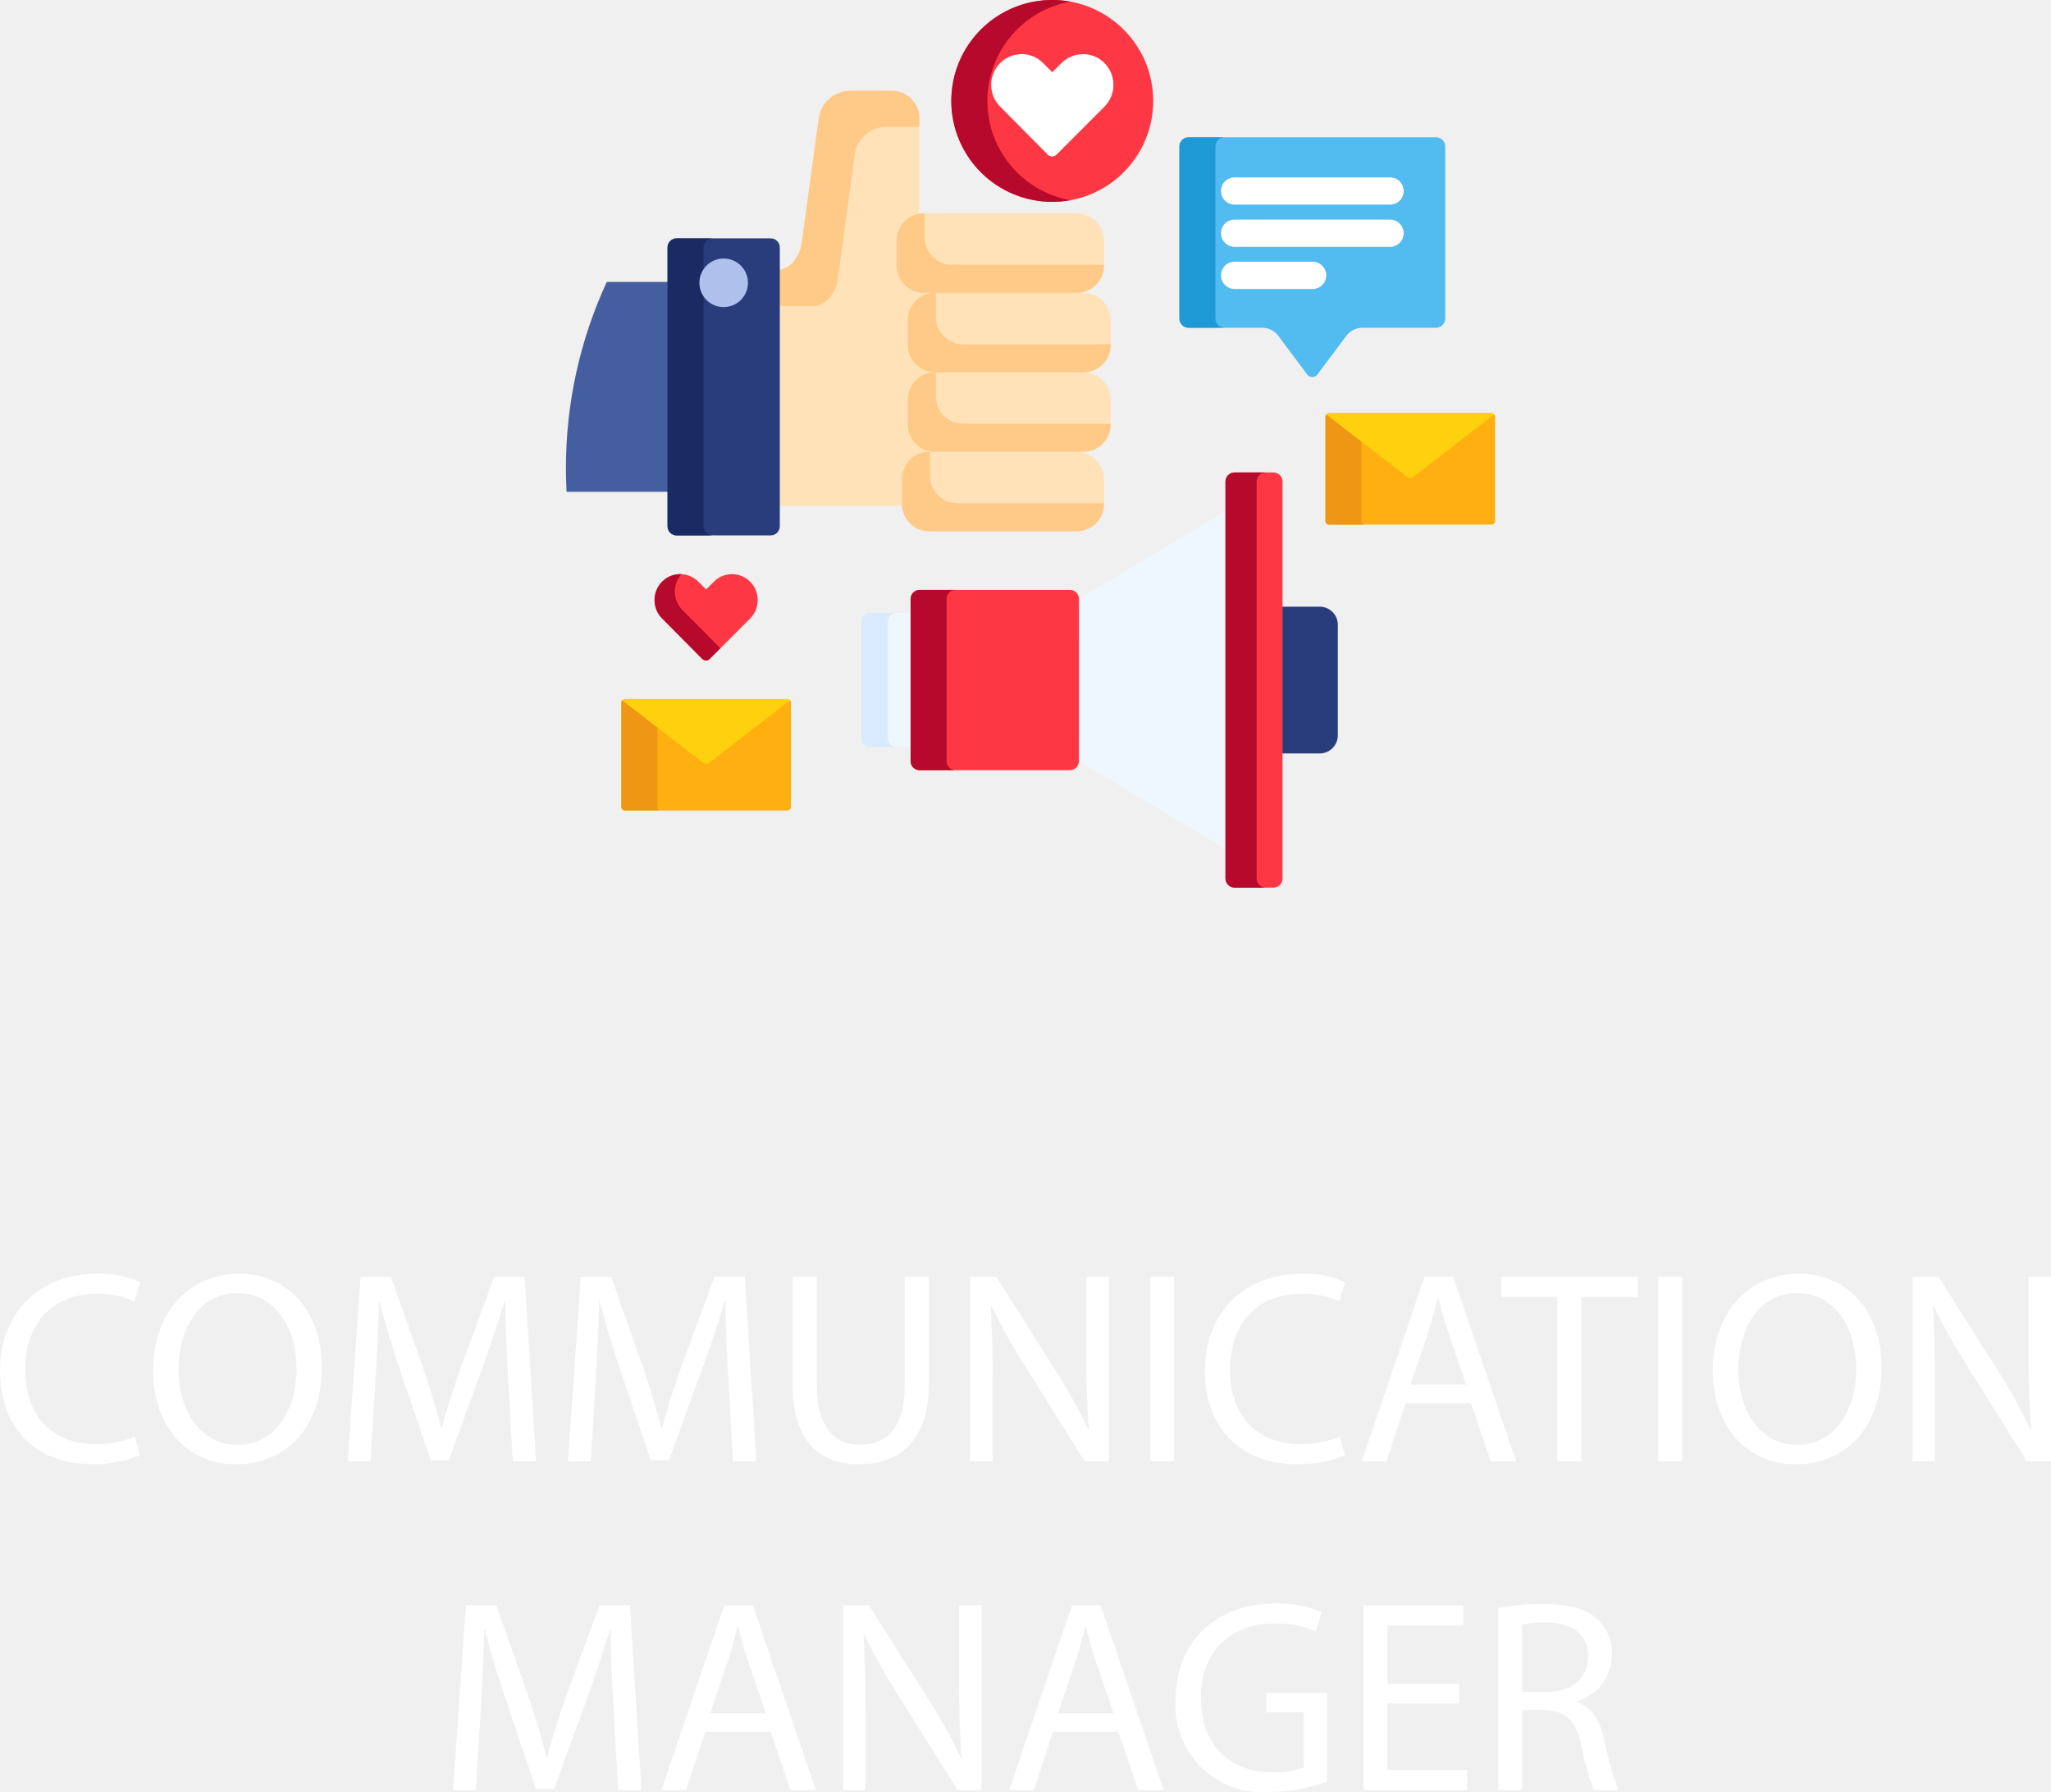
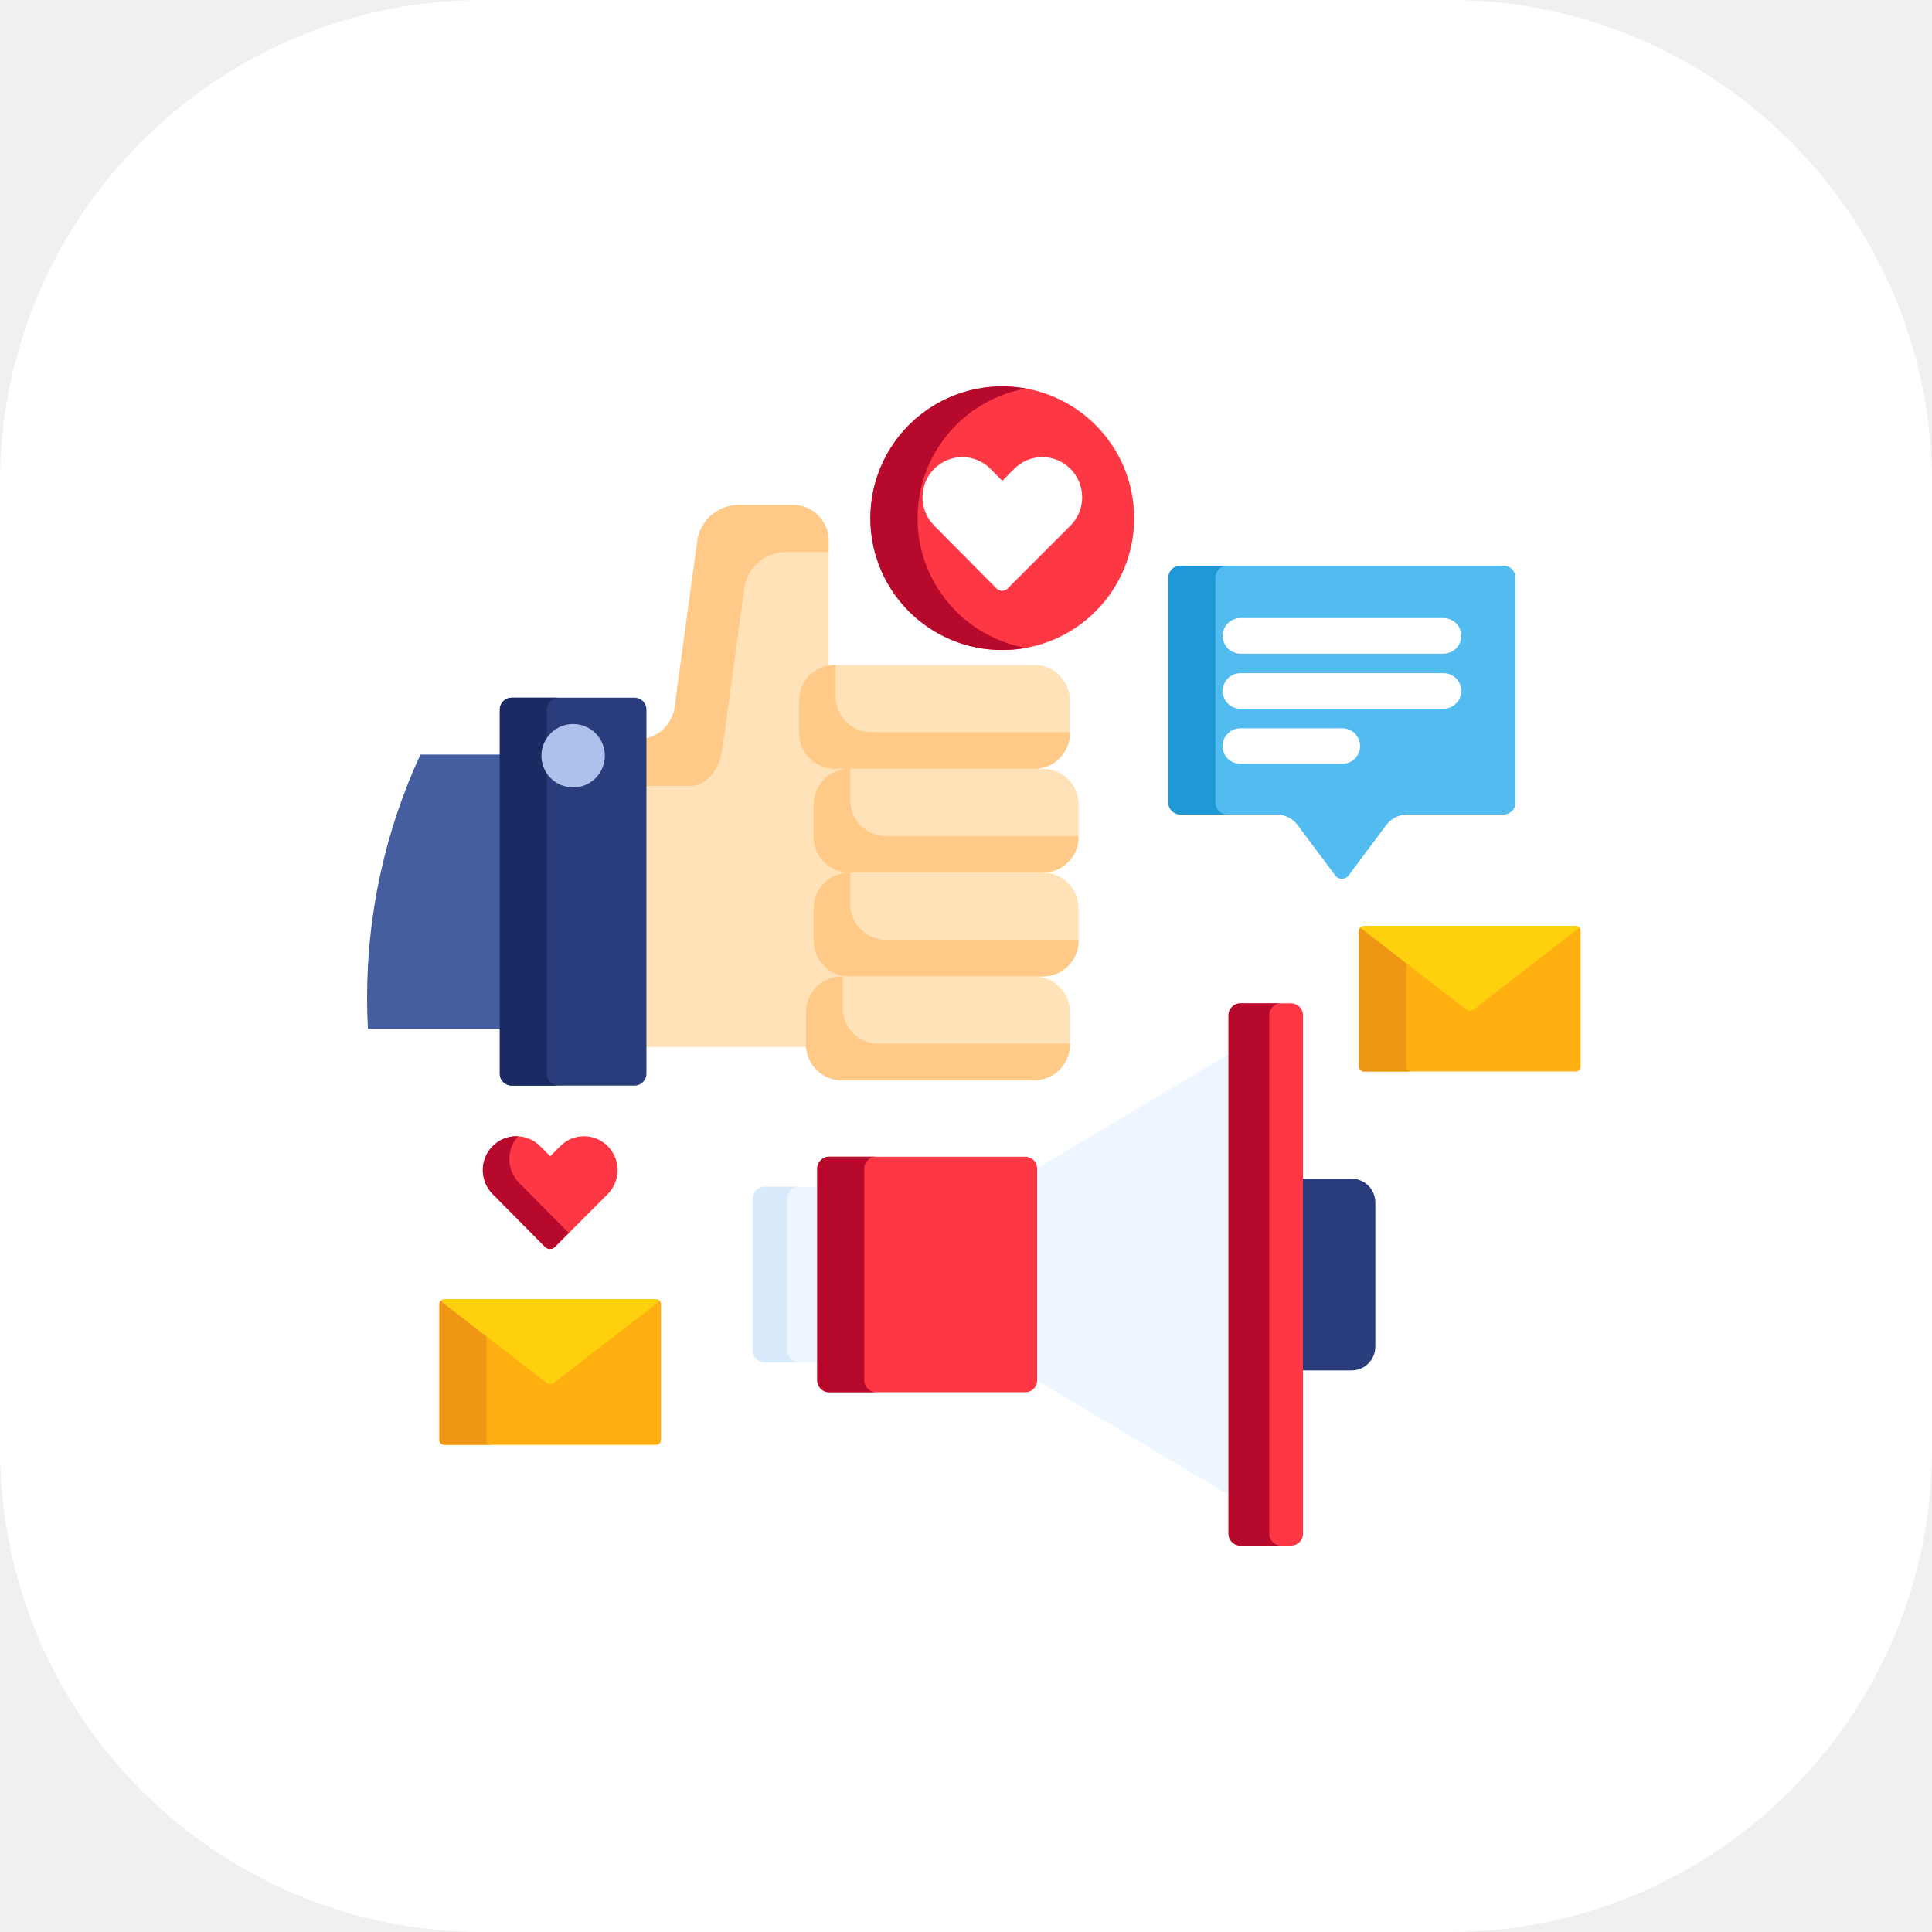
- <svg xmlns="http://www.w3.org/2000/svg" id="Component_10_1" data-name="Component 10 – 1" width="224.696" height="196.287" viewBox="0 0 224.696 196.287">
-   <g id="Group_156" data-name="Group 156" transform="translate(-2822.426 -3969.646)">
-     <path id="Path_547" data-name="Path 547" d="M2837.754,4129.063a12.932,12.932,0,0,1-5.34.96c-5.7,0-9.988-3.6-9.988-10.229,0-6.331,4.289-10.62,10.558-10.62a10.834,10.834,0,0,1,4.8.9l-.631,2.13a9.5,9.5,0,0,0-4.08-.84c-4.739,0-7.889,3.03-7.889,8.34,0,4.95,2.85,8.13,7.77,8.13a10.472,10.472,0,0,0,4.26-.84Z" fill="#fff" />
-     <path id="Path_548" data-name="Path 548" d="M2857.674,4119.4c0,6.959-4.23,10.649-9.39,10.649-5.34,0-9.089-4.139-9.089-10.259,0-6.42,3.989-10.62,9.389-10.62C2854.1,4109.174,2857.674,4113.4,2857.674,4119.4Zm-15.69.33c0,4.319,2.34,8.189,6.45,8.189,4.14,0,6.48-3.809,6.48-8.4,0-4.021-2.1-8.22-6.449-8.22C2844.144,4111.3,2841.984,4115.294,2841.984,4119.734Z" fill="#fff" />
-     <path id="Path_549" data-name="Path 549" d="M2878.1,4120.843c-.149-2.819-.33-6.21-.3-8.729h-.09c-.691,2.37-1.531,4.889-2.55,7.68l-3.57,9.809h-1.98l-3.27-9.63c-.959-2.849-1.77-5.459-2.34-7.859h-.06c-.059,2.519-.21,5.91-.389,8.939l-.541,8.67h-2.49l1.41-20.219h3.33l3.451,9.78c.84,2.49,1.529,4.71,2.039,6.809h.09c.509-2.04,1.23-4.259,2.13-6.809l3.6-9.78h3.33l1.26,20.219h-2.551Z" fill="#fff" />
-     <path id="Path_550" data-name="Path 550" d="M2902.223,4120.843c-.149-2.819-.33-6.21-.3-8.729h-.09c-.691,2.37-1.53,4.889-2.551,7.68l-3.569,9.809h-1.98l-3.27-9.63c-.96-2.849-1.771-5.459-2.34-7.859h-.06c-.06,2.519-.211,5.91-.39,8.939l-.539,8.67h-2.491l1.411-20.219h3.329l3.45,9.78c.84,2.49,1.529,4.71,2.04,6.809h.09c.509-2.04,1.229-4.259,2.13-6.809l3.6-9.78h3.33l1.26,20.219h-2.55Z" fill="#fff" />
-     <path id="Path_551" data-name="Path 551" d="M2911.914,4109.5v11.969c0,4.53,2.01,6.45,4.709,6.45,3,0,4.92-1.98,4.92-6.45V4109.5h2.64v11.79c0,6.209-3.269,8.759-7.65,8.759-4.14,0-7.26-2.37-7.26-8.639V4109.5Z" fill="#fff" />
-     <path id="Path_552" data-name="Path 552" d="M2928.713,4129.723V4109.5h2.85l6.48,10.23a57.168,57.168,0,0,1,3.63,6.569l.059-.03c-.239-2.7-.3-5.159-.3-8.31V4109.5h2.459v20.219h-2.639l-6.42-10.26a64.283,64.283,0,0,1-3.78-6.75l-.09.031c.15,2.55.211,4.98.211,8.34v8.639Z" fill="#fff" />
-     <path id="Path_553" data-name="Path 553" d="M2951.062,4109.5v20.219h-2.609V4109.5Z" fill="#fff" />
-     <path id="Path_554" data-name="Path 554" d="M2969.752,4129.063a12.932,12.932,0,0,1-5.34.96c-5.7,0-9.988-3.6-9.988-10.229,0-6.331,4.289-10.62,10.558-10.62a10.834,10.834,0,0,1,4.8.9l-.631,2.13a9.5,9.5,0,0,0-4.08-.84c-4.739,0-7.889,3.03-7.889,8.34,0,4.95,2.85,8.13,7.77,8.13a10.47,10.47,0,0,0,4.26-.84Z" fill="#fff" />
-     <path id="Path_555" data-name="Path 555" d="M2976.412,4123.364l-2.1,6.359h-2.7l6.869-20.219h3.151l6.9,20.219h-2.79l-2.16-6.359Zm6.631-2.04-1.981-5.821c-.45-1.319-.75-2.519-1.05-3.689h-.059c-.3,1.2-.631,2.43-1.021,3.66l-1.979,5.85Z" fill="#fff" />
-     <path id="Path_556" data-name="Path 556" d="M2993.033,4111.724h-6.15v-2.22h14.969v2.22h-6.179v18h-2.64Z" fill="#fff" />
-     <path id="Path_557" data-name="Path 557" d="M3006.713,4109.5v20.219H3004.1V4109.5Z" fill="#fff" />
-     <path id="Path_558" data-name="Path 558" d="M3028.552,4119.4c0,6.959-4.23,10.649-9.39,10.649-5.34,0-9.09-4.139-9.09-10.259,0-6.42,3.99-10.62,9.391-10.62C3024.982,4109.174,3028.552,4113.4,3028.552,4119.4Zm-15.69.33c0,4.319,2.341,8.189,6.45,8.189,4.14,0,6.48-3.809,6.48-8.4,0-4.021-2.1-8.22-6.45-8.22C3015.022,4111.3,3012.862,4115.294,3012.862,4119.734Z" fill="#fff" />
-     <path id="Path_559" data-name="Path 559" d="M3031.942,4129.723V4109.5h2.851l6.478,10.23a57.335,57.335,0,0,1,3.631,6.569l.06-.03c-.24-2.7-.3-5.159-.3-8.31V4109.5h2.46v20.219h-2.64l-6.42-10.26a64.283,64.283,0,0,1-3.78-6.75l-.09.031c.15,2.55.21,4.98.21,8.34v8.639Z" fill="#fff" />
-     <path id="Path_560" data-name="Path 560" d="M2889.639,4156.843c-.151-2.819-.331-6.21-.3-8.729h-.09c-.69,2.37-1.529,4.889-2.549,7.68l-3.57,9.809h-1.981l-3.269-9.63c-.96-2.849-1.77-5.459-2.34-7.859h-.061c-.059,2.519-.209,5.91-.388,8.939l-.541,8.67h-2.491l1.411-20.219h3.33l3.45,9.78c.84,2.49,1.53,4.71,2.04,6.809h.09c.51-2.04,1.23-4.259,2.13-6.809l3.6-9.78h3.33l1.26,20.219h-2.55Z" fill="#fff" />
-     <path id="Path_561" data-name="Path 561" d="M2899.689,4159.364l-2.1,6.359h-2.7l6.87-20.219h3.149l6.9,20.219h-2.79l-2.16-6.359Zm6.629-2.04-1.979-5.821c-.45-1.319-.75-2.519-1.05-3.689h-.061c-.3,1.2-.63,2.43-1.019,3.66l-1.981,5.85Z" fill="#fff" />
-     <path id="Path_562" data-name="Path 562" d="M2914.779,4165.723V4145.5h2.85l6.479,10.23a57.131,57.131,0,0,1,3.63,6.569l.061-.03c-.241-2.7-.3-5.159-.3-8.31V4145.5h2.461v20.219h-2.641l-6.42-10.26a64.094,64.094,0,0,1-3.779-6.75l-.09.031c.15,2.55.209,4.98.209,8.34v8.639Z" fill="#fff" />
-     <path id="Path_563" data-name="Path 563" d="M2937.789,4159.364l-2.1,6.359h-2.7l6.87-20.219h3.15l6.9,20.219h-2.79l-2.16-6.359Zm6.629-2.04-1.98-5.821c-.45-1.319-.75-2.519-1.049-3.689h-.061c-.3,1.2-.63,2.43-1.02,3.66l-1.98,5.85Z" fill="#fff" />
-     <path id="Path_564" data-name="Path 564" d="M2967.818,4164.823a18.817,18.817,0,0,1-6.21,1.11,9.5,9.5,0,0,1-10.38-10.2c.031-6.03,4.17-10.44,10.95-10.44a12.515,12.515,0,0,1,5.041.93l-.631,2.13a10.479,10.479,0,0,0-4.469-.87c-4.92,0-8.131,3.06-8.131,8.13,0,5.13,3.09,8.159,7.8,8.159a8.488,8.488,0,0,0,3.479-.54V4157.2h-4.11v-2.1h6.66Z" fill="#fff" />
-     <path id="Path_565" data-name="Path 565" d="M2982.278,4156.244h-7.86v7.29h8.76v2.189h-11.37V4145.5h10.92v2.19h-8.31v6.39h7.86Z" fill="#fff" />
-     <path id="Path_566" data-name="Path 566" d="M2986.568,4145.774a27.174,27.174,0,0,1,5.01-.42c2.789,0,4.59.51,5.85,1.649a5.042,5.042,0,0,1,1.589,3.84,5.307,5.307,0,0,1-3.81,5.16v.09c1.56.54,2.49,1.981,2.971,4.08a32.161,32.161,0,0,0,1.559,5.55h-2.7a26.258,26.258,0,0,1-1.35-4.83c-.6-2.79-1.679-3.84-4.049-3.93h-2.46v8.76h-2.61Zm2.61,9.21h2.669c2.791,0,4.561-1.53,4.561-3.84,0-2.61-1.891-3.75-4.65-3.78a10.722,10.722,0,0,0-2.58.24Z" fill="#fff" />
-   </g>
-   <g id="Group_160" data-name="Group 160" transform="translate(-2833.645 -3969.646)">
-     <path id="Path_567" data-name="Path 567" d="M2906.977,4000.527h-6.858a48.518,48.518,0,0,0-4.474,20.411q0,1.3.068,2.58h11.264Z" fill="#445ea0" />
-     <path id="Path_568" data-name="Path 568" d="M2978.225,4036.1h-4.273v16.079h4.273a1.994,1.994,0,0,0,1.988-1.989v-12.1A1.994,1.994,0,0,0,2978.225,4036.1Z" fill="#293d7c" />
-     <path id="Path_569" data-name="Path 569" d="M2951.651,4035.35v17.573l16.448,9.814v-37.2Z" fill="#eef6ff" />
-     <path id="Path_570" data-name="Path 570" d="M2974.15,4065.882a1,1,0,0,1-.994.994h-4.262a1,1,0,0,1-.994-.994v-43.491a1,1,0,0,1,.994-.994h4.262a1,1,0,0,1,.994.994Z" fill="#fe3745" />
-     <path id="Path_571" data-name="Path 571" d="M2971.314,4065.882v-43.491a1,1,0,0,1,1-.994h-3.415a1,1,0,0,0-.994.994v43.491a1,1,0,0,0,.994.994h3.415A1,1,0,0,1,2971.314,4065.882Z" fill="#b7092b" />
-     <path id="Path_572" data-name="Path 572" d="M2933.6,4036.774h-4.608a1,1,0,0,0-.994.994V4050.5a1,1,0,0,0,.994.994h4.608Z" fill="#eef6ff" />
-     <path id="Path_573" data-name="Path 573" d="M2930.883,4050.5v-12.737a1,1,0,0,1,.994-.994h-2.884a1,1,0,0,0-.994.994V4050.5a1,1,0,0,0,.994.994h2.884A1,1,0,0,1,2930.883,4050.5Z" fill="#d9eafc" />
-     <path id="Path_574" data-name="Path 574" d="M2951.849,4053.018a1,1,0,0,1-.994.995H2934.4a1,1,0,0,1-.994-.995v-17.764a1,1,0,0,1,.994-.994h16.459a1,1,0,0,1,.994.994Z" fill="#fe3745" />
-     <path id="Path_575" data-name="Path 575" d="M2937.347,4053.018v-17.764a1,1,0,0,1,.994-.994H2934.4a1,1,0,0,0-.994.994v17.764a1,1,0,0,0,.994.995h3.945A1,1,0,0,1,2937.347,4053.018Z" fill="#b7092b" />
-     <path id="Path_576" data-name="Path 576" d="M2991.973,3985.678a1,1,0,0,0-.995-.994h-27.127a1,1,0,0,0-.994.994v18.878a1,1,0,0,0,.994.994h8.189a2.241,2.241,0,0,1,1.589.8l3.19,4.268a.7.7,0,0,0,1.191,0l3.19-4.268a2.244,2.244,0,0,1,1.59-.8h8.188a1,1,0,0,0,.994-.994v-18.878Z" fill="#52bbef" />
-     <path id="Path_577" data-name="Path 577" d="M2966.8,4004.556v-18.878a1,1,0,0,1,.994-.994h-3.945a1,1,0,0,0-.994.994v18.878a1,1,0,0,0,.994.994h3.945A1,1,0,0,1,2966.8,4004.556Z" fill="#1e99d6" />
-     <g id="Group_157" data-name="Group 157">
-       <path id="Path_578" data-name="Path 578" d="M2985.932,3992.06H2968.9a1.491,1.491,0,0,1,0-2.982h17.034a1.491,1.491,0,1,1,0,2.982Z" fill="#fff" />
-       <path id="Path_579" data-name="Path 579" d="M2985.932,3996.682H2968.9a1.491,1.491,0,0,1,0-2.982h17.034a1.491,1.491,0,1,1,0,2.982Z" fill="#fff" />
-       <path id="Path_580" data-name="Path 580" d="M2977.449,4001.3H2968.9a1.491,1.491,0,0,1,0-2.982h8.551a1.491,1.491,0,0,1,0,2.982Z" fill="#fff" />
+ <svg xmlns="http://www.w3.org/2000/svg" id="experenceCommManager" width="100" height="100" viewBox="0 0 100 100">
+   <g id="Group_482" data-name="Group 482" transform="translate(-733 -3265)">
+     <g id="Group_480" data-name="Group 480" transform="translate(194 126)">
+       <g id="Group_477" data-name="Group 477" transform="translate(209 -15)">
+         <g id="Group_472" data-name="Group 472" transform="translate(-61 343)">
+           <g id="Group_446" data-name="Group 446" transform="translate(265 -3530)">
+             <rect id="Rectangle_75" data-name="Rectangle 75" width="100" height="100" rx="25" transform="translate(126 6341)" fill="#fff" />
+           </g>
+         </g>
+       </g>
    </g>
-     <circle id="Ellipse_5" data-name="Ellipse 5" cx="11.055" cy="11.055" r="11.055" transform="translate(2937.873 3969.647)" fill="#fe3745" />
-     <path id="Path_581" data-name="Path 581" d="M2941.817,3980.7a11.057,11.057,0,0,1,9.082-10.876,11.055,11.055,0,1,0,0,21.752A11.056,11.056,0,0,1,2941.817,3980.7Z" fill="#b7092b" />
-     <path id="Path_582" data-name="Path 582" d="M2948.907,3986.786a.665.665,0,0,1-.475-.2l-5.222-5.266a3.387,3.387,0,0,1,0-4.76,3.317,3.317,0,0,1,4.72,0l1,1,1-1a3.318,3.318,0,0,1,4.721,0,3.386,3.386,0,0,1,0,4.76l-5.263,5.268A.665.665,0,0,1,2948.907,3986.786Z" fill="#fff" />
-     <path id="Path_583" data-name="Path 583" d="M2910.988,4042a.564.564,0,0,1-.4-.167l-4.408-4.445a2.861,2.861,0,0,1,0-4.018,2.8,2.8,0,0,1,3.985,0l.841.847.841-.847a2.8,2.8,0,0,1,3.984,0,2.859,2.859,0,0,1,0,4.018l-4.442,4.446A.562.562,0,0,1,2910.988,4042Z" fill="#fe3745" />
-     <path id="Path_584" data-name="Path 584" d="M2908.4,4036.457a2.856,2.856,0,0,1-.092-3.916c-.045,0-.091-.006-.137-.006a2.787,2.787,0,0,0-1.993.832,2.861,2.861,0,0,0,0,4.018l4.408,4.444a.565.565,0,0,0,.4.168.558.558,0,0,0,.4-.166l1.176-1.177Z" fill="#b7092b" />
-     <path id="Path_585" data-name="Path 585" d="M2932.658,4024.862v-2.744a2.786,2.786,0,0,1,2.783-2.783h.643a.2.2,0,0,0,0-.4,2.786,2.786,0,0,1-2.783-2.783v-2.744a2.786,2.786,0,0,1,2.783-2.784.2.2,0,1,0,0-.4,2.786,2.786,0,0,1-2.783-2.784V4004.7a2.786,2.786,0,0,1,2.783-2.784.2.2,0,1,0,0-.4h-1.228a2.786,2.786,0,0,1-2.783-2.783v-2.745a2.786,2.786,0,0,1,2.282-2.736v-10.683a2.991,2.991,0,0,0-2.982-2.983h-4.639a3.524,3.524,0,0,0-3.385,2.954l-1.868,13.71c-.221,1.619-1.39,2.944-2.6,2.953v25.846h13.789C2932.663,4024.99,2932.658,4024.927,2932.658,4024.862Z" fill="#ffe2b8" />
-     <path id="Path_586" data-name="Path 586" d="M2931.373,3979.59h-4.639a3.524,3.524,0,0,0-3.385,2.954l-1.868,13.71c-.221,1.619-1.39,2.944-2.6,2.953v3.946h3.932c1.217,0,2.394-1.329,2.616-2.954l1.868-13.71a3.524,3.524,0,0,1,3.385-2.954h3.676v-.962A2.991,2.991,0,0,0,2931.373,3979.59Z" fill="#ffc987" />
-     <path id="Path_587" data-name="Path 587" d="M2935.441,4027.844a2.991,2.991,0,0,1-2.982-2.982v-2.744a2.991,2.991,0,0,1,2.982-2.982h16.173a2.991,2.991,0,0,1,2.982,2.982v2.744a2.991,2.991,0,0,1-2.982,2.982Z" fill="#ffe2b8" />
-     <path id="Path_588" data-name="Path 588" d="M2907.773,4028.29a1,1,0,0,1-.995-.994v-30.547a1,1,0,0,1,.995-.994h10.31a1,1,0,0,1,.994.994V4027.3a1,1,0,0,1-.994.994Z" fill="#293d7c" />
-     <path id="Path_589" data-name="Path 589" d="M2910.723,4027.3v-30.547a1,1,0,0,1,.994-.994h-3.944a1,1,0,0,0-.995.994V4027.3a1,1,0,0,0,.995.994h3.944A1,1,0,0,1,2910.723,4027.3Z" fill="#1a2b63" />
-     <circle id="Ellipse_6" data-name="Ellipse 6" cx="2.661" cy="2.661" r="2.661" transform="translate(2910.266 3997.963)" fill="#aec1ed" />
-     <g id="Group_158" data-name="Group 158">
-       <path id="Path_590" data-name="Path 590" d="M2934.856,4001.719a2.991,2.991,0,0,1-2.982-2.982v-2.745a2.991,2.991,0,0,1,2.982-2.982h16.758a2.991,2.991,0,0,1,2.982,2.982v2.745a2.991,2.991,0,0,1-2.982,2.982Z" fill="#ffe2b8" />
-       <path id="Path_591" data-name="Path 591" d="M2936.084,4010.428a2.991,2.991,0,0,1-2.982-2.982V4004.7a2.991,2.991,0,0,1,2.982-2.982h16.256a2.991,2.991,0,0,1,2.982,2.982v2.745a2.991,2.991,0,0,1-2.982,2.982Z" fill="#ffe2b8" />
-       <path id="Path_592" data-name="Path 592" d="M2936.084,4019.136a2.991,2.991,0,0,1-2.982-2.982v-2.744a2.991,2.991,0,0,1,2.982-2.982h16.256a2.991,2.991,0,0,1,2.982,2.982v2.744a2.991,2.991,0,0,1-2.982,2.982Z" fill="#ffe2b8" />
+     <g id="Group_481" data-name="Group 481" transform="translate(-2143.645 -684.646)">
+       <path id="Path_567" data-name="Path 567" d="M2902.638,4000.527h-4.232a29.94,29.94,0,0,0-2.761,12.6q0,.8.042,1.592h6.951Z" transform="translate(0 -11.825)" fill="#445ea0" />
+       <path id="Path_568" data-name="Path 568" d="M2976.589,4036.1h-2.637v9.922h2.637a1.23,1.23,0,0,0,1.227-1.228v-7.468A1.23,1.23,0,0,0,2976.589,4036.1Z" transform="translate(-29.984 -25.444)" fill="#293d7c" />
+       <path id="Path_569" data-name="Path 569" d="M2951.651,4031.592v10.844l10.15,6.056v-22.956Z" transform="translate(-21.445 -21.401)" fill="#eef6ff" />
+       <path id="Path_570" data-name="Path 570" d="M2971.757,4048.848a.615.615,0,0,1-.613.614h-2.63a.616.616,0,0,1-.614-.614V4022.01a.615.615,0,0,1,.614-.614h2.63a.615.615,0,0,1,.613.614Z" transform="translate(-27.667 -19.816)" fill="#fe3745" />
+       <path id="Path_571" data-name="Path 571" d="M2970.007,4048.848V4022.01a.615.615,0,0,1,.614-.614h-2.107a.615.615,0,0,0-.614.614v26.838a.615.615,0,0,0,.614.614h2.107A.616.616,0,0,1,2970.007,4048.848Z" transform="translate(-27.667 -19.816)" fill="#b7092b" />
+       <path id="Path_572" data-name="Path 572" d="M2931.456,4036.774h-2.844a.615.615,0,0,0-.613.614v7.86a.615.615,0,0,0,.613.614h2.844Z" transform="translate(-12.389 -25.704)" fill="#eef6ff" />
+       <path id="Path_573" data-name="Path 573" d="M2929.779,4045.247v-7.86a.615.615,0,0,1,.613-.614h-1.78a.615.615,0,0,0-.613.614v7.86a.615.615,0,0,0,.613.614h1.78A.615.615,0,0,1,2929.779,4045.247Z" transform="translate(-12.389 -25.704)" fill="#d9eafc" />
+       <path id="Path_574" data-name="Path 574" d="M2944.786,4045.835a.616.616,0,0,1-.614.614h-10.157a.616.616,0,0,1-.613-.614v-10.962a.615.615,0,0,1,.613-.613h10.157a.615.615,0,0,1,.614.613Z" transform="translate(-14.457 -24.741)" fill="#fe3745" />
+       <path id="Path_575" data-name="Path 575" d="M2935.836,4045.835v-10.962a.615.615,0,0,1,.614-.613h-2.435a.615.615,0,0,0-.613.613v10.962a.616.616,0,0,0,.613.614h2.435A.616.616,0,0,1,2935.836,4045.835Z" transform="translate(-14.457 -24.741)" fill="#b7092b" />
+       <path id="Path_576" data-name="Path 576" d="M2980.824,3985.3a.615.615,0,0,0-.614-.613h-16.74a.615.615,0,0,0-.614.613v11.649a.615.615,0,0,0,.614.614h5.053a1.384,1.384,0,0,1,.98.491l1.969,2.634a.434.434,0,0,0,.735,0l1.969-2.634a1.385,1.385,0,0,1,.981-.491h5.053a.615.615,0,0,0,.613-.614V3985.3Z" transform="translate(-25.736 -5.758)" fill="#52bbef" />
+       <path id="Path_577" data-name="Path 577" d="M2965.292,3996.947V3985.3a.615.615,0,0,1,.613-.613h-2.434a.615.615,0,0,0-.614.613v11.649a.615.615,0,0,0,.614.614h2.434A.615.615,0,0,1,2965.292,3996.947Z" transform="translate(-25.736 -5.758)" fill="#1e99d6" />
+       <g id="Group_157" data-name="Group 157" transform="translate(2939.929 3981.637)">
+         <path id="Path_578" data-name="Path 578" d="M2978.839,3990.918h-10.511a.92.92,0,0,1,0-1.84h10.511a.92.92,0,0,1,0,1.84Z" transform="translate(-2967.407 -3989.078)" fill="#fff" />
+         <path id="Path_579" data-name="Path 579" d="M2978.839,3995.54h-10.511a.92.92,0,0,1,0-1.84h10.511a.92.92,0,1,1,0,1.84Z" transform="translate(-2967.407 -3990.848)" fill="#fff" />
+         <path id="Path_580" data-name="Path 580" d="M2973.6,4000.163h-5.277a.92.92,0,0,1,0-1.84h5.277a.92.92,0,0,1,0,1.84Z" transform="translate(-2967.407 -3992.618)" fill="#fff" />
+       </g>
+       <circle id="Ellipse_5" data-name="Ellipse 5" cx="6.822" cy="6.822" r="6.822" transform="translate(2921.704 3969.646)" fill="#fe3745" />
+       <path id="Path_581" data-name="Path 581" d="M2940.306,3976.468a6.823,6.823,0,0,1,5.6-6.711,6.822,6.822,0,1,0,0,13.423A6.823,6.823,0,0,1,2940.306,3976.468Z" transform="translate(-16.169)" fill="#b7092b" />
+       <path id="Path_582" data-name="Path 582" d="M2946.352,3982.494a.411.411,0,0,1-.293-.122l-3.222-3.25a2.09,2.09,0,0,1,0-2.937,2.047,2.047,0,0,1,2.913,0l.615.619.615-.619a2.047,2.047,0,0,1,2.913,0,2.089,2.089,0,0,1,0,2.937l-3.248,3.251A.41.41,0,0,1,2946.352,3982.494Z" transform="translate(-17.839 -2.271)" fill="#fff" />
+       <path id="Path_583" data-name="Path 583" d="M2908.831,4038.374a.349.349,0,0,1-.248-.1l-2.72-2.743a1.765,1.765,0,0,1,0-2.479,1.73,1.73,0,0,1,2.459,0l.519.523.519-.523a1.729,1.729,0,0,1,2.459,0,1.765,1.765,0,0,1,0,2.479l-2.741,2.744A.348.348,0,0,1,2908.831,4038.374Z" transform="translate(-3.718 -24.081)" fill="#fe3745" />
+       <path id="Path_584" data-name="Path 584" d="M2907.234,4034.955a1.762,1.762,0,0,1-.057-2.417c-.028,0-.056,0-.085,0a1.72,1.72,0,0,0-1.23.513,1.765,1.765,0,0,0,0,2.479l2.72,2.743a.35.35,0,0,0,.248.1.346.346,0,0,0,.246-.1l.726-.726Z" transform="translate(-3.718 -24.081)" fill="#b7092b" />
+       <path id="Path_585" data-name="Path 585" d="M2927.381,4007.527v-1.693a1.719,1.719,0,0,1,1.718-1.718h.4a.123.123,0,1,0,0-.246,1.719,1.719,0,0,1-1.717-1.717v-1.693a1.719,1.719,0,0,1,1.717-1.718.123.123,0,1,0,0-.245,1.719,1.719,0,0,1-1.717-1.718v-1.693a1.72,1.72,0,0,1,1.717-1.718.122.122,0,1,0,0-.245h-.758a1.719,1.719,0,0,1-1.717-1.717v-1.694a1.719,1.719,0,0,1,1.408-1.688v-6.593a1.845,1.845,0,0,0-1.84-1.84h-2.863a2.174,2.174,0,0,0-2.089,1.823l-1.153,8.46a1.957,1.957,0,0,1-1.606,1.822v15.949h8.509C2927.385,4007.606,2927.381,4007.567,2927.381,4007.527Z" transform="translate(-8.896 -3.808)" fill="#ffe2b8" />
+       <path id="Path_586" data-name="Path 586" d="M2926.589,3979.59h-2.863a2.174,2.174,0,0,0-2.089,1.823l-1.153,8.46a1.957,1.957,0,0,1-1.606,1.822v2.435h2.427c.751,0,1.477-.82,1.614-1.823l1.153-8.46a2.175,2.175,0,0,1,2.089-1.823h2.269v-.594A1.845,1.845,0,0,0,2926.589,3979.59Z" transform="translate(-8.896 -3.808)" fill="#ffc987" />
+       <path id="Path_587" data-name="Path 587" d="M2934.3,4024.51a1.846,1.846,0,0,1-1.84-1.84v-1.693a1.846,1.846,0,0,1,1.84-1.84h9.98a1.846,1.846,0,0,1,1.84,1.84v1.693a1.846,1.846,0,0,1-1.84,1.84Z" transform="translate(-14.096 -18.95)" fill="#ffe2b8" />
+       <path id="Path_588" data-name="Path 588" d="M2907.392,4015.832a.615.615,0,0,1-.614-.613v-18.85a.616.616,0,0,1,.614-.614h6.362a.615.615,0,0,1,.613.614v18.85a.615.615,0,0,1-.613.613Z" transform="translate(-4.263 -9.997)" fill="#293d7c" />
+       <path id="Path_589" data-name="Path 589" d="M2909.212,4015.219v-18.85a.616.616,0,0,1,.614-.614h-2.434a.616.616,0,0,0-.614.614v18.85a.616.616,0,0,0,.614.613h2.434A.615.615,0,0,1,2909.212,4015.219Z" transform="translate(-4.263 -9.997)" fill="#1a2b63" />
+       <circle id="Ellipse_6" data-name="Ellipse 6" cx="1.642" cy="1.642" r="1.642" transform="translate(2904.668 3987.12)" fill="#aec1ed" />
+       <g id="Group_158" data-name="Group 158" transform="translate(2918.002 3984.064)">
+         <path id="Path_590" data-name="Path 590" d="M2933.714,3998.384a1.846,1.846,0,0,1-1.84-1.84v-1.694a1.846,1.846,0,0,1,1.84-1.84h10.341a1.846,1.846,0,0,1,1.84,1.84v1.694a1.846,1.846,0,0,1-1.84,1.84Z" transform="translate(-2931.874 -3993.01)" fill="#ffe2b8" />
+         <path id="Path_591" data-name="Path 591" d="M2934.942,4007.093a1.846,1.846,0,0,1-1.84-1.84v-1.694a1.846,1.846,0,0,1,1.84-1.84h10.031a1.846,1.846,0,0,1,1.84,1.84v1.694a1.846,1.846,0,0,1-1.84,1.84Z" transform="translate(-2932.344 -3996.345)" fill="#ffe2b8" />
+         <path id="Path_592" data-name="Path 592" d="M2934.942,4015.8a1.846,1.846,0,0,1-1.84-1.84v-1.693a1.846,1.846,0,0,1,1.84-1.84h10.031a1.846,1.846,0,0,1,1.84,1.84v1.693a1.846,1.846,0,0,1-1.84,1.84Z" transform="translate(-2932.344 -3999.68)" fill="#ffe2b8" />
+       </g>
+       <g id="Group_159" data-name="Group 159" transform="translate(2918.002 3984.064)">
+         <path id="Path_593" data-name="Path 593" d="M2936.194,4022.615a1.846,1.846,0,0,1-1.84-1.84v-1.639h-.054a1.846,1.846,0,0,0-1.84,1.84v1.693a1.846,1.846,0,0,0,1.84,1.84h9.98a1.846,1.846,0,0,0,1.84-1.84v-.054h-9.926Z" transform="translate(-2932.098 -4003.014)" fill="#ffc987" />
+         <path id="Path_594" data-name="Path 594" d="M2935.609,3996.49a1.846,1.846,0,0,1-1.84-1.84v-1.64h-.054a1.846,1.846,0,0,0-1.84,1.84v1.694a1.846,1.846,0,0,0,1.84,1.84h10.341a1.846,1.846,0,0,0,1.84-1.84v-.054Z" transform="translate(-2931.874 -3993.01)" fill="#ffc987" />
+         <path id="Path_595" data-name="Path 595" d="M2936.837,4005.2a1.846,1.846,0,0,1-1.84-1.84v-1.64h-.054a1.846,1.846,0,0,0-1.84,1.84v1.694a1.846,1.846,0,0,0,1.84,1.84h10.031a1.846,1.846,0,0,0,1.84-1.84v-.055Z" transform="translate(-2932.344 -3996.345)" fill="#ffc987" />
+         <path id="Path_596" data-name="Path 596" d="M2936.837,4013.907a1.846,1.846,0,0,1-1.84-1.84v-1.639h-.054a1.846,1.846,0,0,0-1.84,1.84v1.693a1.846,1.846,0,0,0,1.84,1.84h10.031a1.846,1.846,0,0,0,1.84-1.84v-.054Z" transform="translate(-2932.344 -3999.68)" fill="#ffc987" />
+       </g>
+       <path id="Path_597" data-name="Path 597" d="M2912.936,4046.216h-10.975a.245.245,0,0,0-.244.245v7.042a.244.244,0,0,0,.244.245h10.975a.245.245,0,0,0,.244-.245v-7.042A.245.245,0,0,0,2912.936,4046.216Z" transform="translate(-2.325 -29.319)" fill="#ffaf10" />
+       <path id="Path_598" data-name="Path 598" d="M2904.151,4053.535v-5.363l-2.376-1.836a.2.2,0,0,1,.037-.036.242.242,0,0,0-.1.193v7.042a.245.245,0,0,0,.244.245h2.434A.245.245,0,0,1,2904.151,4053.535Z" transform="translate(-2.325 -29.352)" fill="#ef9614" />
+       <path id="Path_599" data-name="Path 599" d="M2912.972,4046.216H2902a.242.242,0,0,0-.185.088l5.479,4.235a.334.334,0,0,0,.386,0l5.479-4.235A.241.241,0,0,0,2912.972,4046.216Z" transform="translate(-2.361 -29.319)" fill="#ffd00d" />
+       <path id="Path_600" data-name="Path 600" d="M2990.078,4014.905H2979.1a.246.246,0,0,0-.245.245v7.042a.246.246,0,0,0,.245.245h10.974a.246.246,0,0,0,.244-.245v-7.042A.245.245,0,0,0,2990.078,4014.905Z" transform="translate(-31.863 -17.33)" fill="#ffaf10" />
+       <path id="Path_601" data-name="Path 601" d="M2981.293,4022.225v-5.364l-2.375-1.836a.205.205,0,0,1,.036-.035.244.244,0,0,0-.1.192v7.042a.246.246,0,0,0,.245.245h2.434A.245.245,0,0,1,2981.293,4022.225Z" transform="translate(-31.863 -17.363)" fill="#ef9614" />
+       <path id="Path_602" data-name="Path 602" d="M2990.115,4014.905H2979.14a.24.24,0,0,0-.185.088l5.479,4.235a.334.334,0,0,0,.386,0l5.479-4.235A.241.241,0,0,0,2990.115,4014.905Z" transform="translate(-31.9 -17.33)" fill="#ffd00d" />
    </g>
-     <g id="Group_159" data-name="Group 159">
-       <path id="Path_593" data-name="Path 593" d="M2938.511,4024.774a2.991,2.991,0,0,1-2.982-2.982v-2.656h-.088a2.991,2.991,0,0,0-2.982,2.982v2.744a2.991,2.991,0,0,0,2.982,2.982h16.173a2.991,2.991,0,0,0,2.982-2.982v-.087h-16.085Z" fill="#ffc987" />
-       <path id="Path_594" data-name="Path 594" d="M2937.926,3998.649a2.991,2.991,0,0,1-2.982-2.982v-2.657h-.088a2.991,2.991,0,0,0-2.982,2.982v2.745a2.991,2.991,0,0,0,2.982,2.982h16.758a2.991,2.991,0,0,0,2.982-2.982v-.088Z" fill="#ffc987" />
-       <path id="Path_595" data-name="Path 595" d="M2939.154,4007.358a2.991,2.991,0,0,1-2.982-2.982v-2.657h-.088a2.991,2.991,0,0,0-2.982,2.982v2.745a2.991,2.991,0,0,0,2.982,2.982h16.256a2.991,2.991,0,0,0,2.982-2.982v-.088Z" fill="#ffc987" />
-       <path id="Path_596" data-name="Path 596" d="M2939.154,4016.066a2.991,2.991,0,0,1-2.982-2.982v-2.656h-.088a2.991,2.991,0,0,0-2.982,2.982v2.744a2.991,2.991,0,0,0,2.982,2.982h16.256a2.991,2.991,0,0,0,2.982-2.982v-.088Z" fill="#ffc987" />
-     </g>
-     <path id="Path_597" data-name="Path 597" d="M2919.9,4046.216h-17.785a.4.4,0,0,0-.4.4v11.411a.4.4,0,0,0,.4.4H2919.9a.4.4,0,0,0,.4-.4v-11.411A.4.4,0,0,0,2919.9,4046.216Z" fill="#ffaf10" />
-     <path id="Path_598" data-name="Path 598" d="M2905.662,4058.024v-8.691l-3.85-2.975a.363.363,0,0,1,.06-.058.4.4,0,0,0-.155.313v11.411a.4.4,0,0,0,.4.4h3.945A.4.4,0,0,1,2905.662,4058.024Z" fill="#ef9614" />
-     <path id="Path_599" data-name="Path 599" d="M2919.9,4046.216h-17.785a.392.392,0,0,0-.3.142l8.879,6.862a.541.541,0,0,0,.626,0l8.879-6.862A.39.39,0,0,0,2919.9,4046.216Z" fill="#ffd00d" />
-     <path id="Path_600" data-name="Path 600" d="M2997.039,4014.905h-17.784a.4.4,0,0,0-.4.4v11.412a.4.4,0,0,0,.4.4h17.784a.4.4,0,0,0,.4-.4V4015.3A.4.4,0,0,0,2997.039,4014.905Z" fill="#ffaf10" />
-     <path id="Path_601" data-name="Path 601" d="M2982.8,4026.714v-8.692l-3.849-2.975a.383.383,0,0,1,.059-.057.4.4,0,0,0-.155.312v11.412a.4.4,0,0,0,.4.4h3.945A.4.4,0,0,1,2982.8,4026.714Z" fill="#ef9614" />
-     <path id="Path_602" data-name="Path 602" d="M2997.039,4014.905h-17.784a.39.39,0,0,0-.3.142l8.879,6.863a.541.541,0,0,0,.626,0l8.879-6.863A.39.39,0,0,0,2997.039,4014.905Z" fill="#ffd00d" />
  </g>
</svg>
